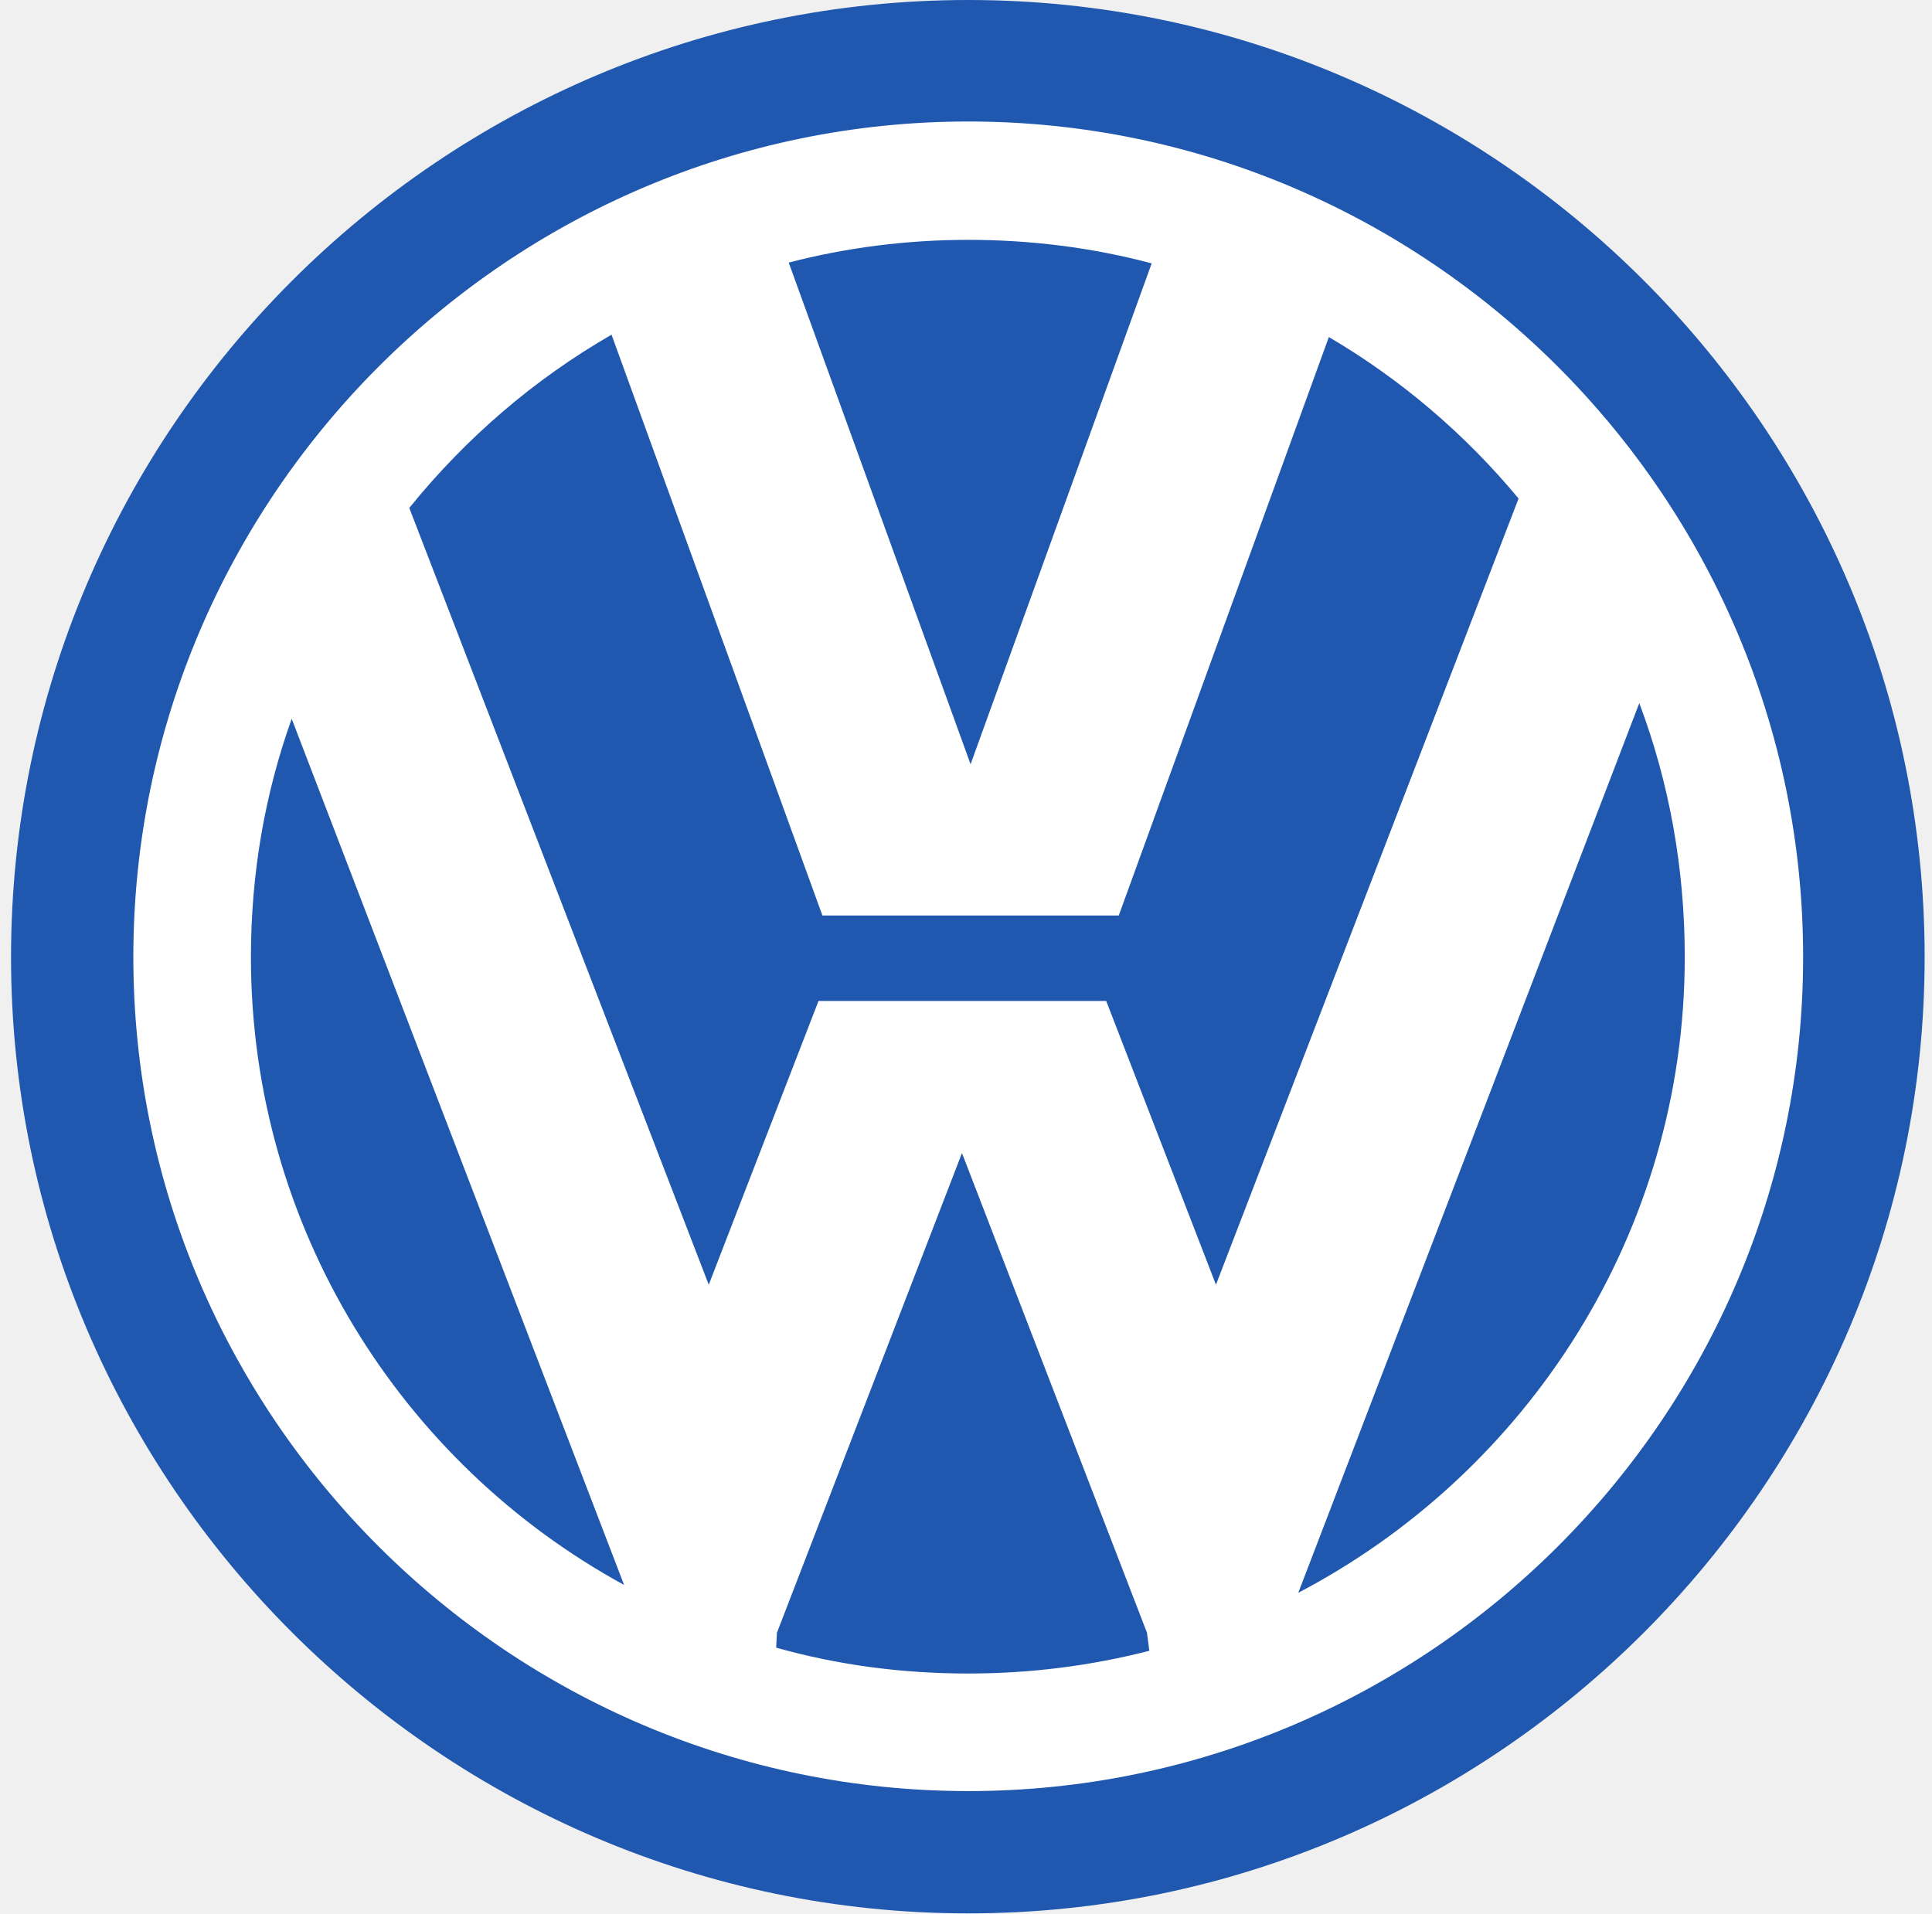
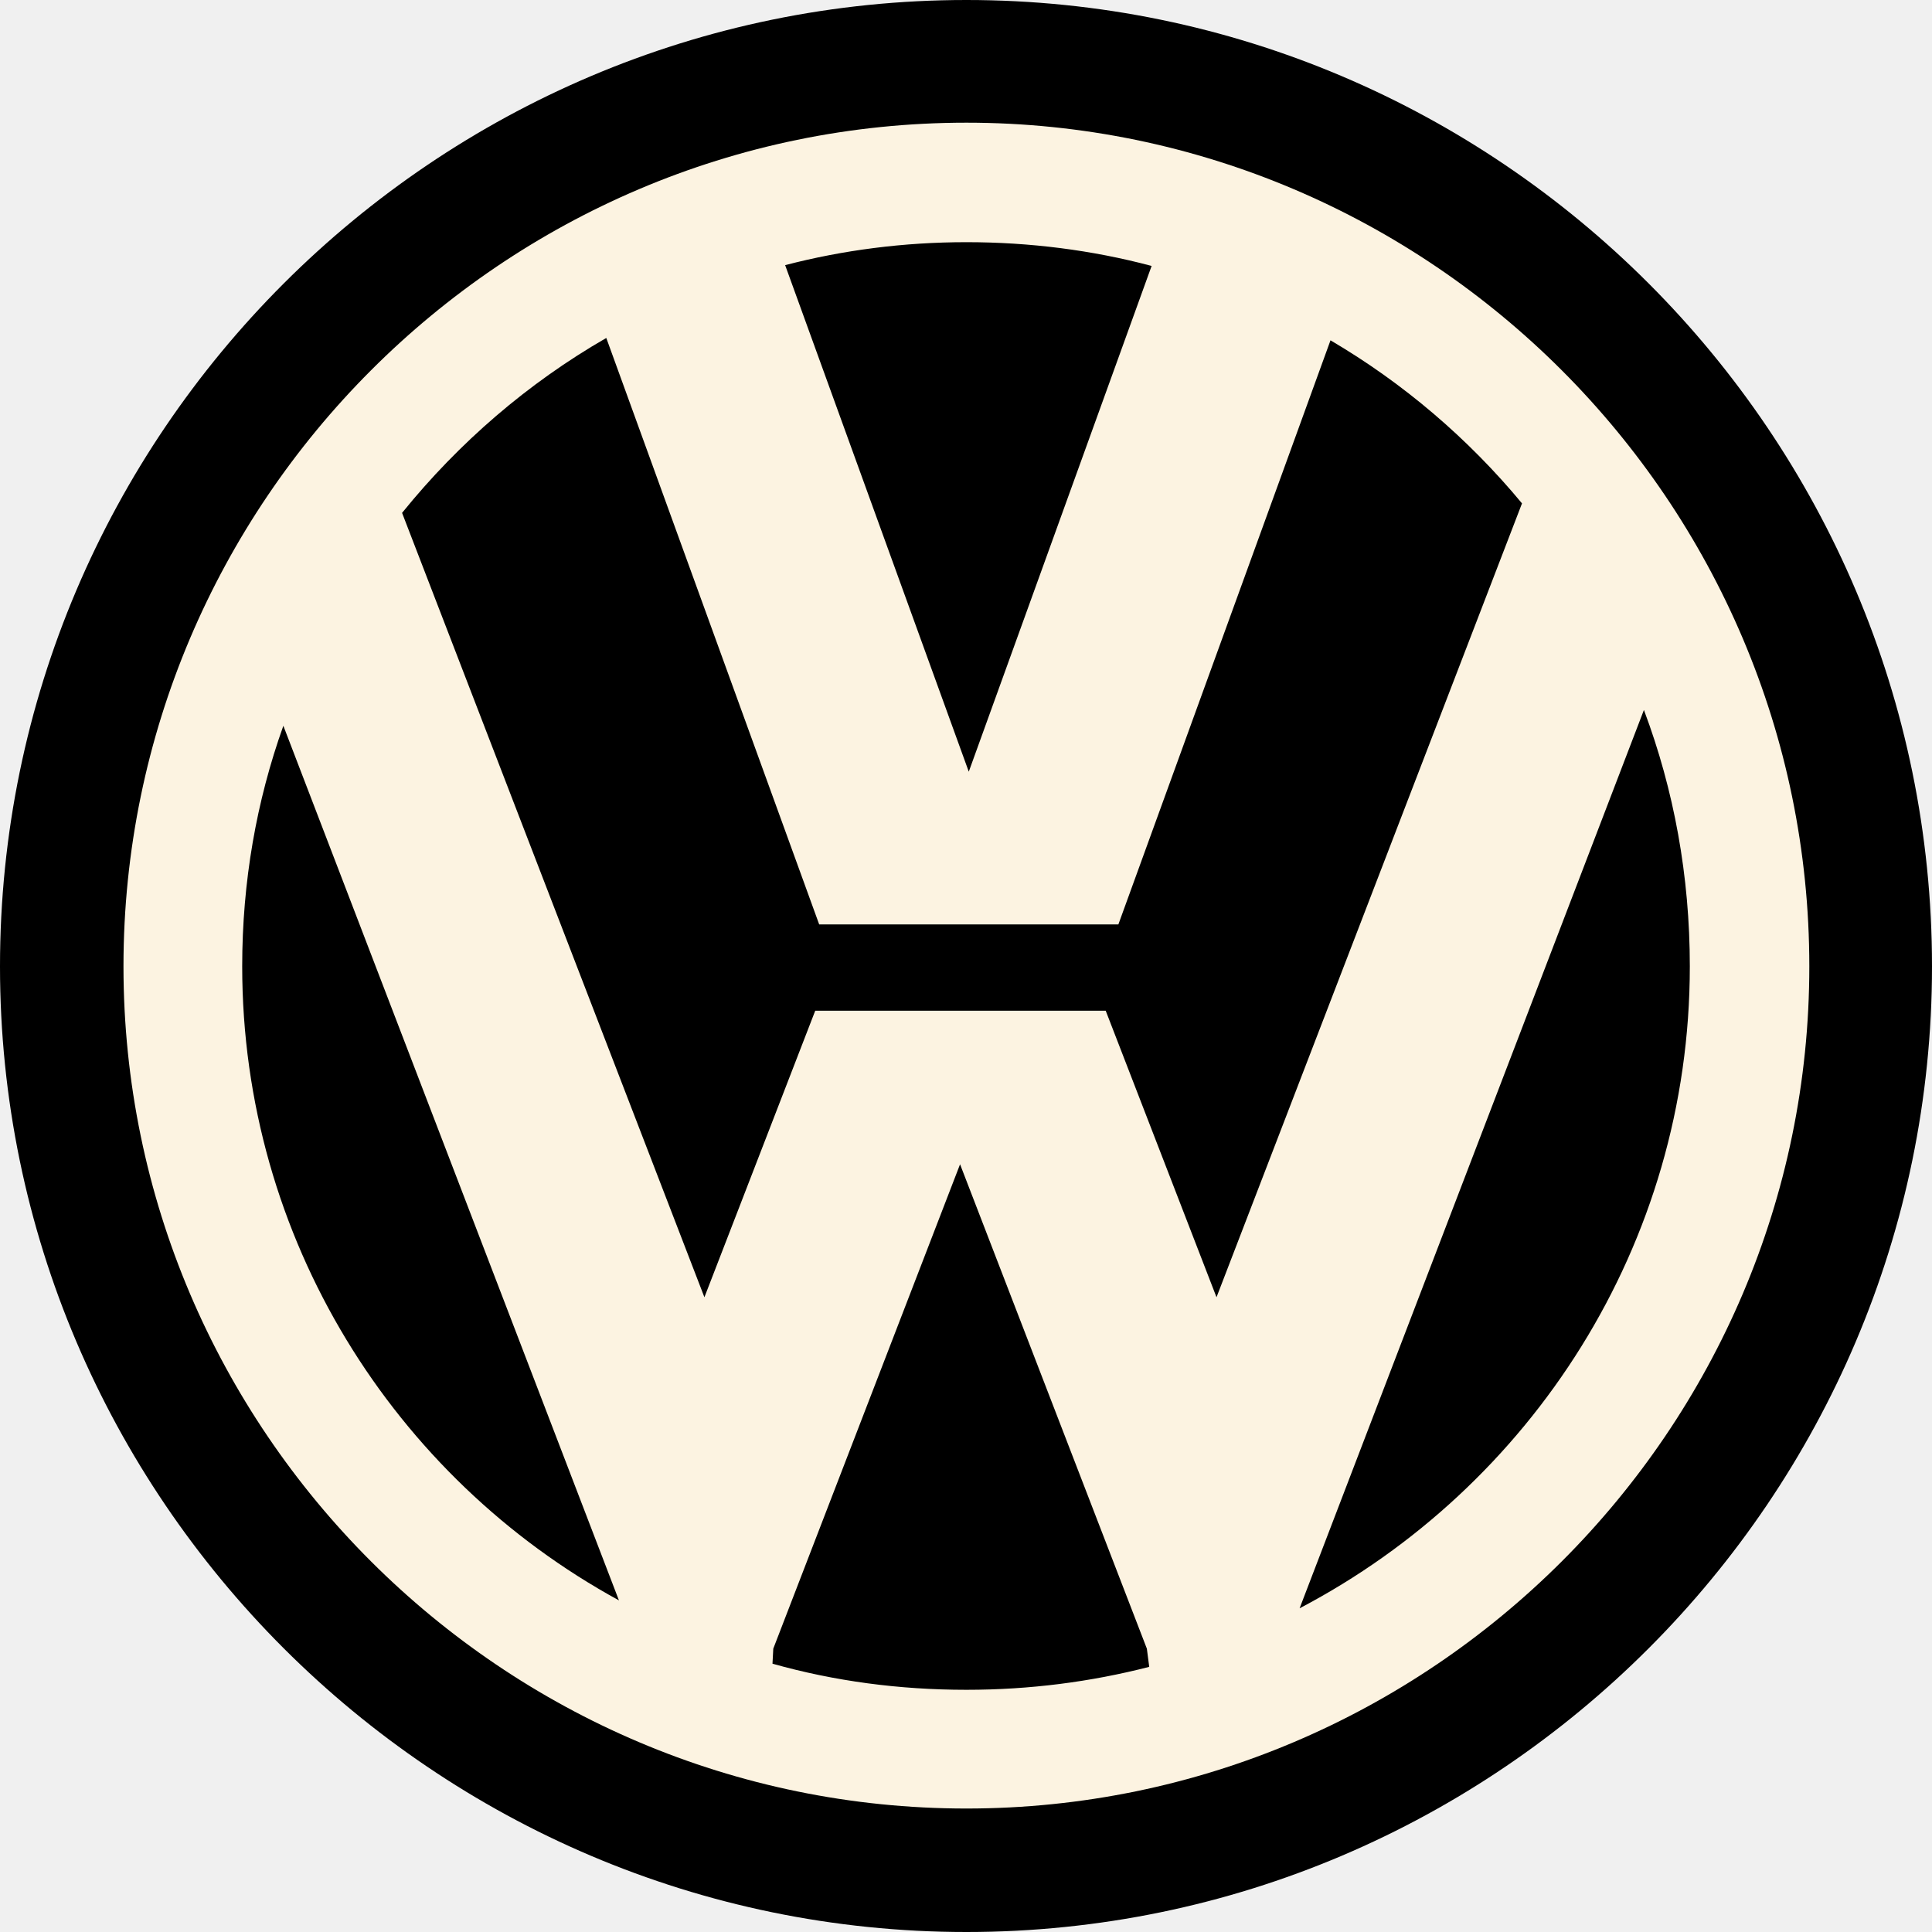
- <svg xmlns="http://www.w3.org/2000/svg" width="105" height="104" viewBox="0 0 105 104" fill="none">
-   <g clip-path="url(#clip0_443_492)">
-     <path fill-rule="evenodd" clip-rule="evenodd" d="M52.622 -6.10352e-05C81.253 -6.10352e-05 104.6 23.347 104.6 52.021C104.6 80.609 81.253 104 52.622 104C23.991 104 0.6 80.609 0.6 52.021C0.6 23.347 23.991 -6.10352e-05 52.622 -6.10352e-05Z" fill="#2058AF" />
-     <path fill-rule="evenodd" clip-rule="evenodd" d="M52.621 6.604C77.588 6.604 97.996 27.012 97.996 52.021C97.996 76.988 77.588 97.353 52.621 97.353C27.655 97.353 7.247 76.988 7.247 52.021C7.247 27.012 27.655 6.604 52.621 6.604ZM22.244 27.608L38.519 69.83L44.484 54.407H60.12L66.085 69.83L82.531 27.097C79.633 23.603 76.14 20.621 72.22 18.32L60.802 49.763H55.732H49.767H44.697L33.236 18.192C29.018 20.621 25.311 23.817 22.244 27.608ZM89.092 38.217L70.559 86.574C82.999 80.056 91.563 67.018 91.563 52.021C91.563 47.164 90.711 42.52 89.092 38.217ZM62.463 89.727L62.336 88.747L52.281 62.673L42.225 88.747L42.183 89.557C45.506 90.494 49 90.963 52.621 90.963C56.03 90.963 59.31 90.537 62.463 89.727ZM33.918 86.148L15.853 39.069C14.404 43.117 13.637 47.462 13.637 52.021C13.637 66.677 21.817 79.544 33.918 86.148ZM52.621 13.037C56.03 13.037 59.395 13.463 62.591 14.316L52.749 41.54L42.865 14.273C45.975 13.463 49.255 13.037 52.621 13.037Z" fill="white" />
-   </g>
-   <defs>
-     <clipPath id="clip0_443_492">
-       <rect width="104" height="104" fill="white" transform="translate(0.599976)" />
-     </clipPath>
-   </defs>
+ <svg xmlns="http://www.w3.org/2000/svg" width="80" height="80" viewBox="0 0 80 80" fill="none">
+   <path fill-rule="evenodd" clip-rule="evenodd" d="M40.017 -4.57764e-05C62.041 -4.57764e-05 80 17.959 80 40.016C80 62.007 62.041 80 40.017 80C17.993 80 0 62.007 0 40.016C0 17.959 17.993 -4.57764e-05 40.017 -4.57764e-05Z" fill="black" />
+   <path fill-rule="evenodd" clip-rule="evenodd" d="M40.017 5.08C59.222 5.08 74.92 20.778 74.92 40.016C74.92 59.222 59.222 74.887 40.017 74.887C20.811 74.887 5.113 59.222 5.113 40.016C5.113 20.778 20.811 5.08 40.017 5.08ZM16.649 21.237L29.168 53.716L33.757 41.852H45.785L50.373 53.716L63.023 20.844C60.795 18.156 58.107 15.862 55.093 14.092L46.309 38.279H42.409H37.821H33.921L25.105 13.994C21.86 15.862 19.009 18.32 16.649 21.237ZM68.071 29.398L53.814 66.596C63.384 61.581 69.972 51.553 69.972 40.016C69.972 36.28 69.316 32.708 68.071 29.398ZM47.587 69.021L47.489 68.267L39.754 48.21L32.02 68.267L31.987 68.89C34.543 69.611 37.231 69.971 40.017 69.971C42.639 69.971 45.162 69.644 47.587 69.021ZM25.629 66.268L11.733 30.053C10.619 33.167 10.029 36.51 10.029 40.016C10.029 51.29 16.321 61.188 25.629 66.268ZM40.017 10.028C42.639 10.028 45.227 10.356 47.686 11.012L40.115 31.954L32.511 10.979C34.904 10.356 37.427 10.028 40.017 10.028Z" fill="#FCF3E1" />
</svg>
